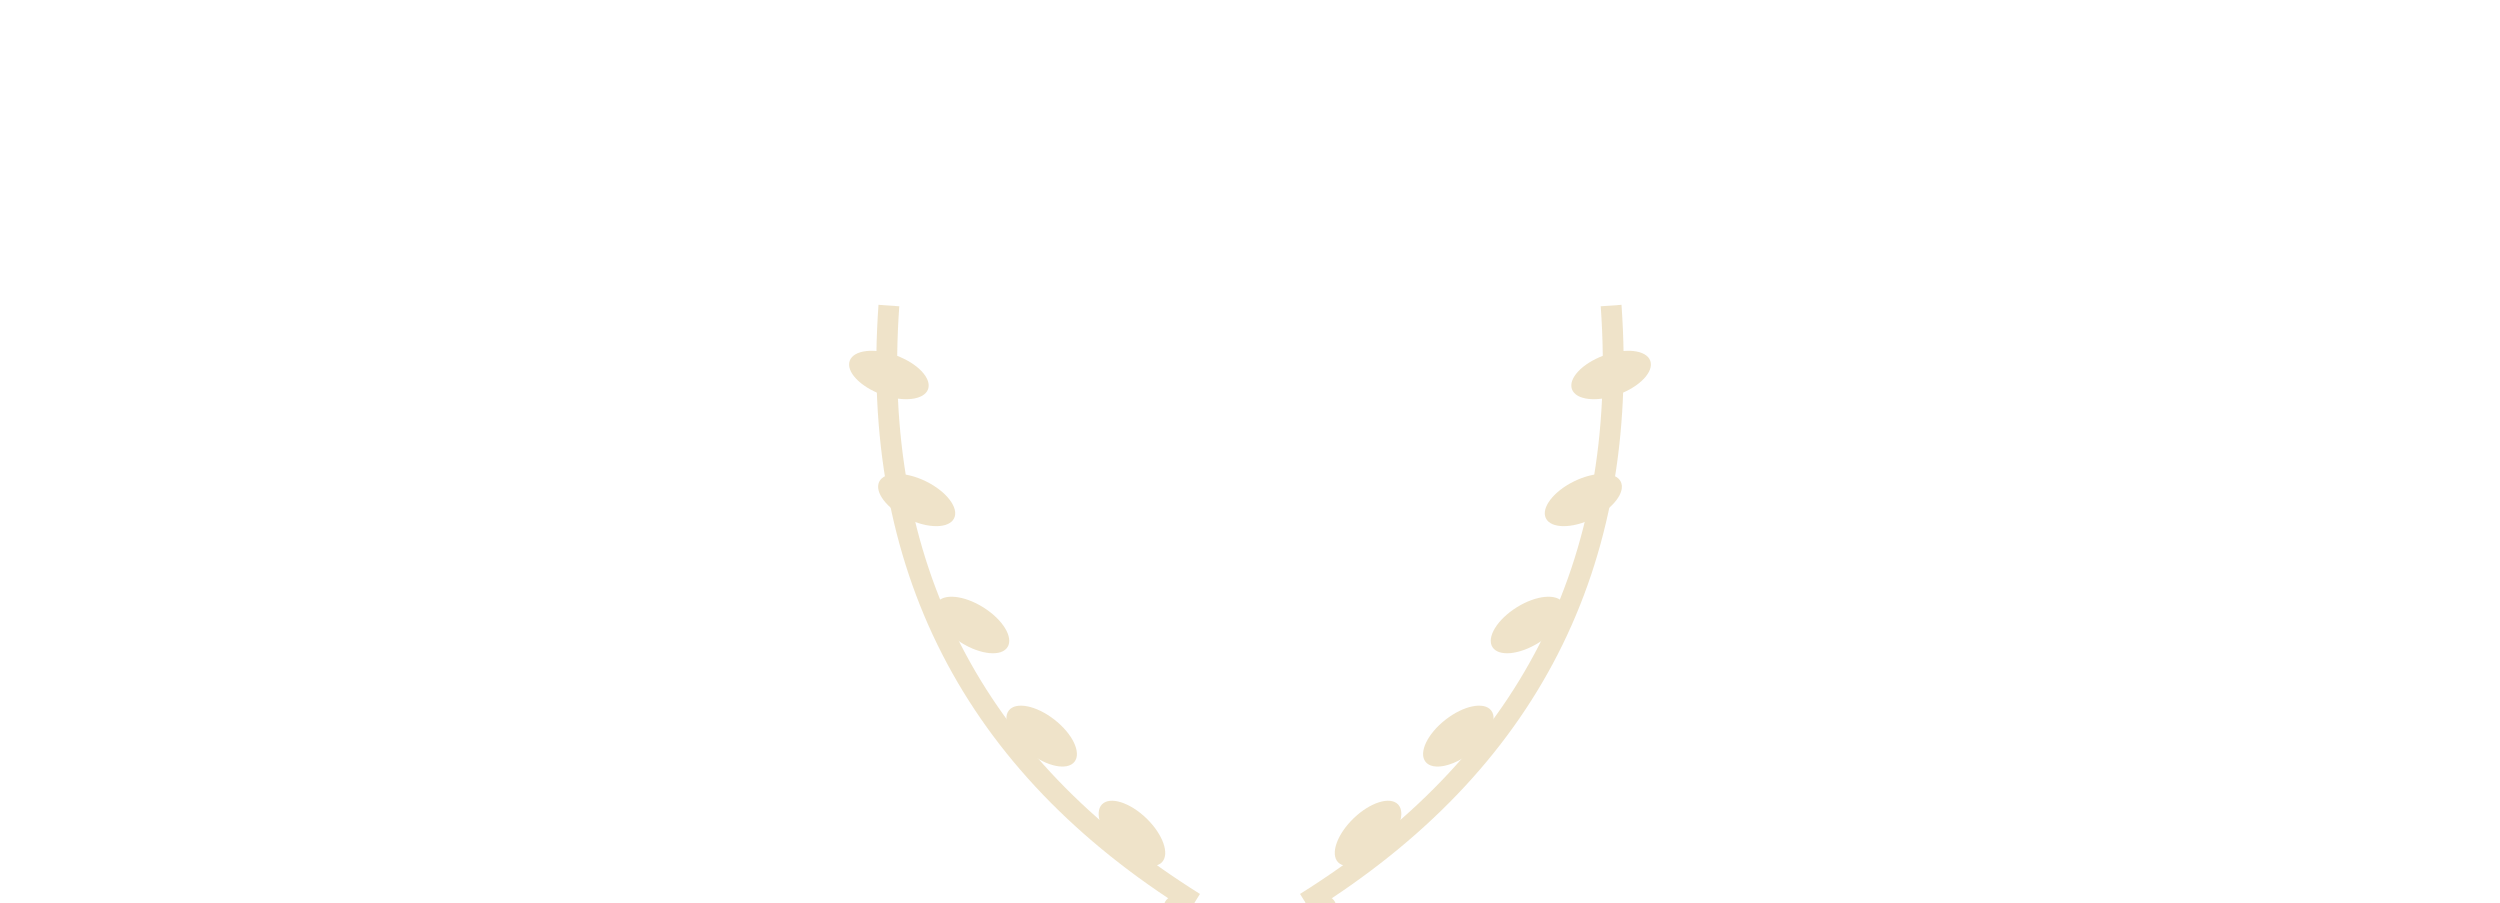
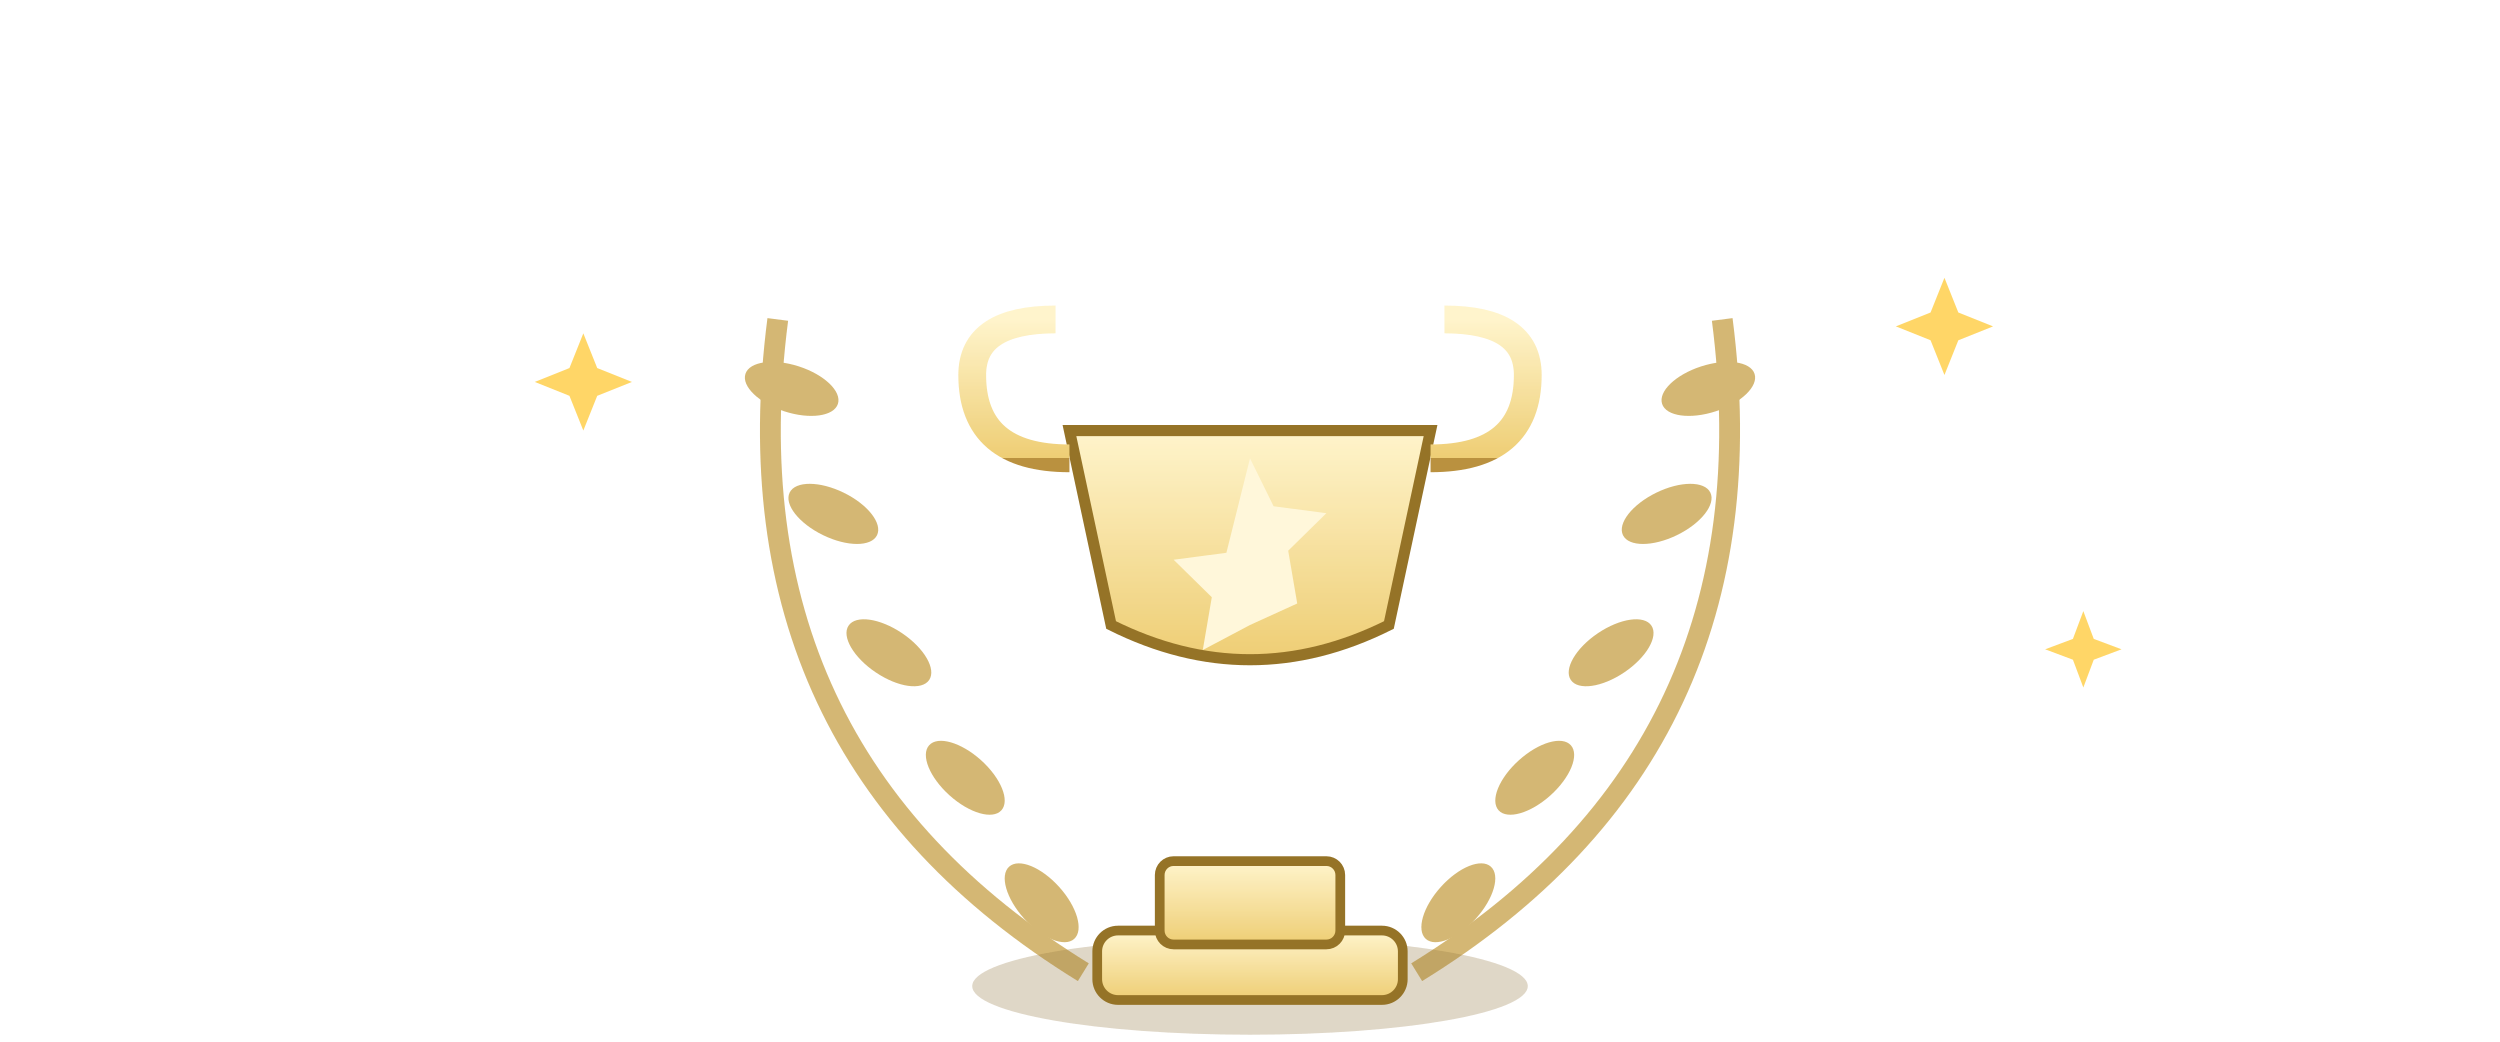
- <svg xmlns="http://www.w3.org/2000/svg" viewBox="0 0 360 130">
-   <g opacity="0.3">
-     <g fill="none" stroke="#c8a24a" stroke-width="3">
-       <path d="M172 130 Q124 100 128 44" />
-       <path d="M188 130 Q236 100 232 44" />
+ <svg xmlns="http://www.w3.org/2000/svg" viewBox="0 0 360 150">
+   <defs>
+     <linearGradient id="gold" x1="0" y1="0" x2="0" y2="1">
+       <stop offset="0" stop-color="#fff3c6" />
+       <stop offset="45" stop-color="#ecc865" />
+       <stop offset="1" stop-color="#b3852a" />
+     </linearGradient>
+   </defs>
+   <g opacity="0.9">
+     <g fill="#c8a24a" opacity="0.85">
+       <g fill="none" stroke="#c8a24a" stroke-width="3">
+         <path d="M156 140 Q104 108 112 46" />
+         <path d="M204 140 Q256 108 248 46" />
+       </g>
+       <g transform="translate(0 0)">
+         <ellipse cx="150" cy="130" rx="7" ry="3.4" transform="rotate(48 150 130)" />
+         <ellipse cx="139" cy="112" rx="7" ry="3.4" transform="rotate(42 139 112)" />
+         <ellipse cx="128" cy="94" rx="7" ry="3.4" transform="rotate(34 128 94)" />
+         <ellipse cx="120" cy="74" rx="7" ry="3.4" transform="rotate(26 120 74)" />
+         <ellipse cx="114" cy="56" rx="7" ry="3.4" transform="rotate(18 114 56)" />
+         <ellipse cx="210" cy="130" rx="7" ry="3.4" transform="rotate(-48 210 130)" />
+         <ellipse cx="221" cy="112" rx="7" ry="3.4" transform="rotate(-42 221 112)" />
+         <ellipse cx="232" cy="94" rx="7" ry="3.4" transform="rotate(-34 232 94)" />
+         <ellipse cx="240" cy="74" rx="7" ry="3.4" transform="rotate(-26 240 74)" />
+         <ellipse cx="246" cy="56" rx="7" ry="3.4" transform="rotate(-18 246 56)" />
+       </g>
    </g>
-     <g fill="#c8a24a">
-       <ellipse cx="172" cy="134" rx="6" ry="3" transform="rotate(50 172 134)" />
-       <ellipse cx="163" cy="120" rx="6" ry="3" transform="rotate(44 163 120)" />
-       <ellipse cx="150" cy="106" rx="6" ry="3" transform="rotate(38 150 106)" />
-       <ellipse cx="140" cy="90" rx="6" ry="3" transform="rotate(32 140 90)" />
-       <ellipse cx="132" cy="72" rx="6" ry="3" transform="rotate(26 132 72)" />
-       <ellipse cx="128" cy="54" rx="6" ry="3" transform="rotate(20 128 54)" />
-       <ellipse cx="188" cy="134" rx="6" ry="3" transform="rotate(-50 188 134)" />
-       <ellipse cx="197" cy="120" rx="6" ry="3" transform="rotate(-44 197 120)" />
-       <ellipse cx="210" cy="106" rx="6" ry="3" transform="rotate(-38 210 106)" />
-       <ellipse cx="220" cy="90" rx="6" ry="3" transform="rotate(-32 220 90)" />
-       <ellipse cx="228" cy="72" rx="6" ry="3" transform="rotate(-26 228 72)" />
-       <ellipse cx="232" cy="54" rx="6" ry="3" transform="rotate(-20 232 54)" />
+     <g transform="translate(180 96)">
+       <ellipse cx="0" cy="46" rx="40" ry="7" fill="#8a6a2f" opacity="0.3" />
+       <rect x="-22" y="38" width="44" height="10" rx="3" fill="url(#gold)" stroke="#8a6410" stroke-width="1.4" />
+       <rect x="-13" y="28" width="26" height="12" rx="2" fill="url(#gold)" stroke="#8a6410" stroke-width="1.4" />
+       <path d="M-26 -34 H26 L20 -6 Q0 4 -20 -6 Z" fill="url(#gold)" stroke="#8a6410" stroke-width="1.6" />
+       <path d="M-26 -30 q-14 0 -14 -12 q0 -8 12 -8 M26 -30 q14 0 14 -12 q0 -8 -12 -8" fill="none" stroke="url(#gold)" stroke-width="4" />
+       <path d="M0 -30 l3.4 6.9 7.6 1 -5.5 5.4 1.3 7.6 L0 -6 l-6.8 3.6 1.3 -7.6 -5.5 -5.4 7.6 -1 z" fill="#fff6d6" />
+     </g>
+     <g fill="#ffd257">
+       <path d="M84 48 l2 5 5 2 -5 2 -2 5 -2 -5 -5 -2 5 -2 z" />
+       <path d="M280 40 l2 5 5 2 -5 2 -2 5 -2 -5 -5 -2 5 -2 z" />
+       <path d="M300 88 l1.5 4 4 1.5 -4 1.5 -1.5 4 -1.5 -4 -4 -1.5 4 -1.5 z" />
    </g>
  </g>
</svg>
